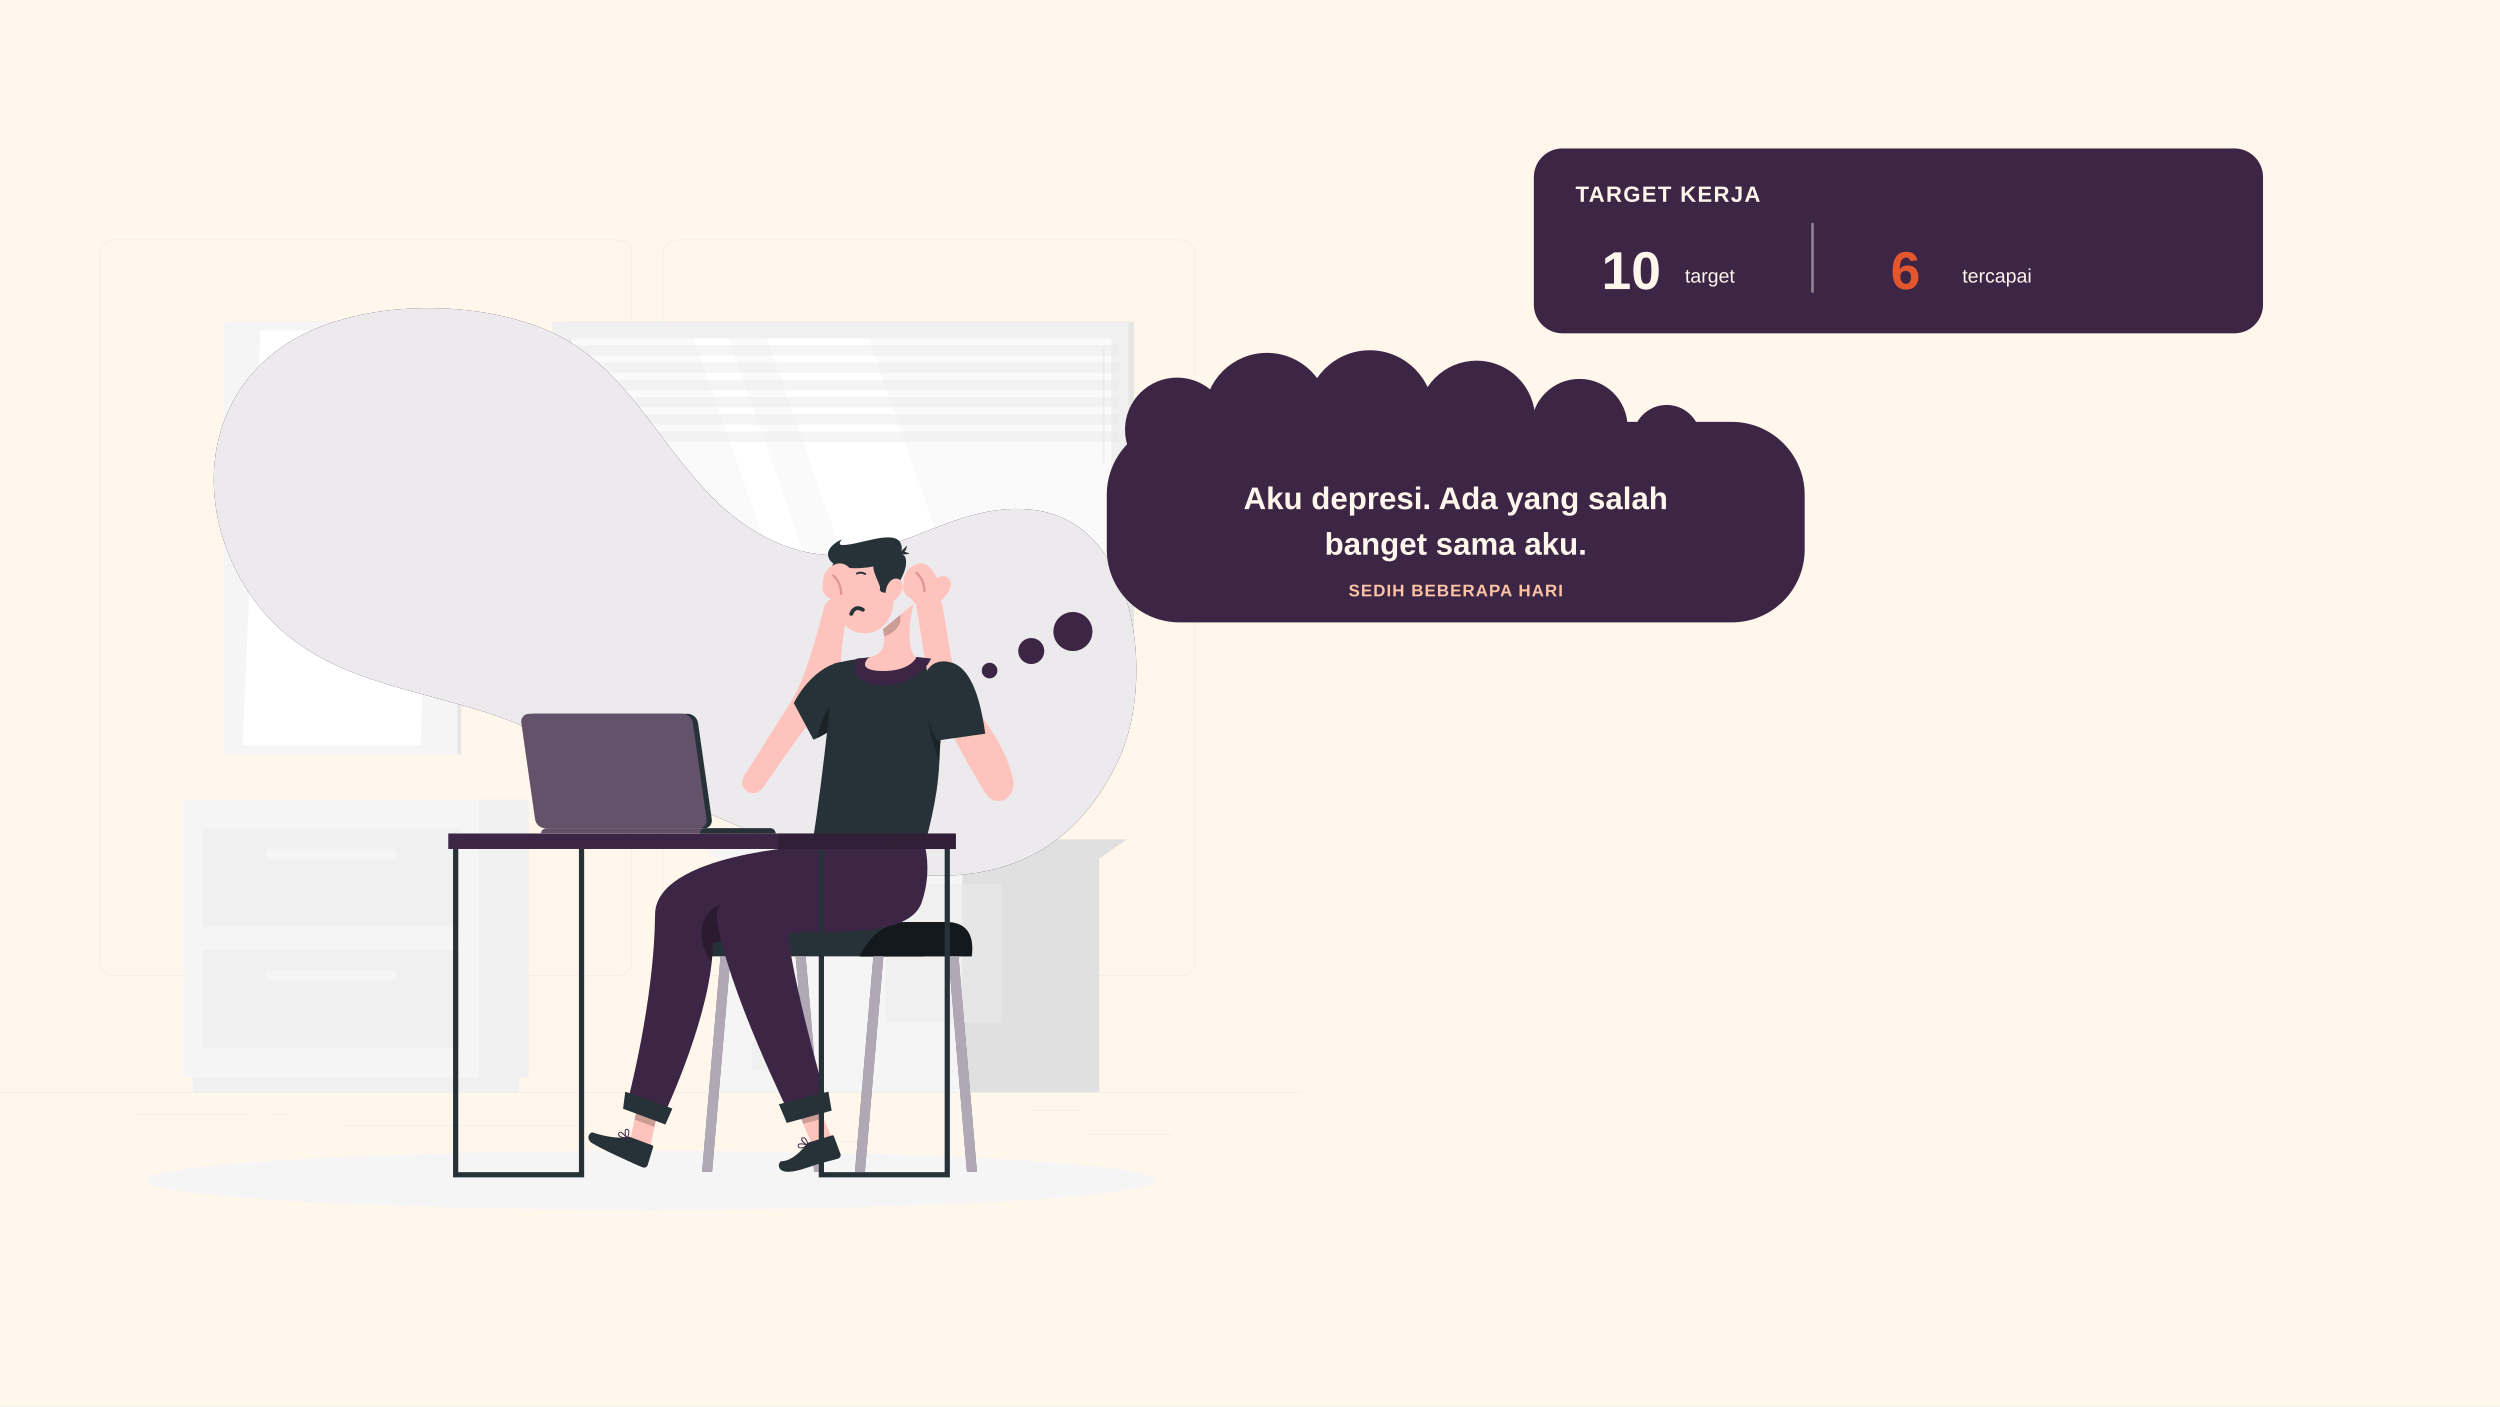
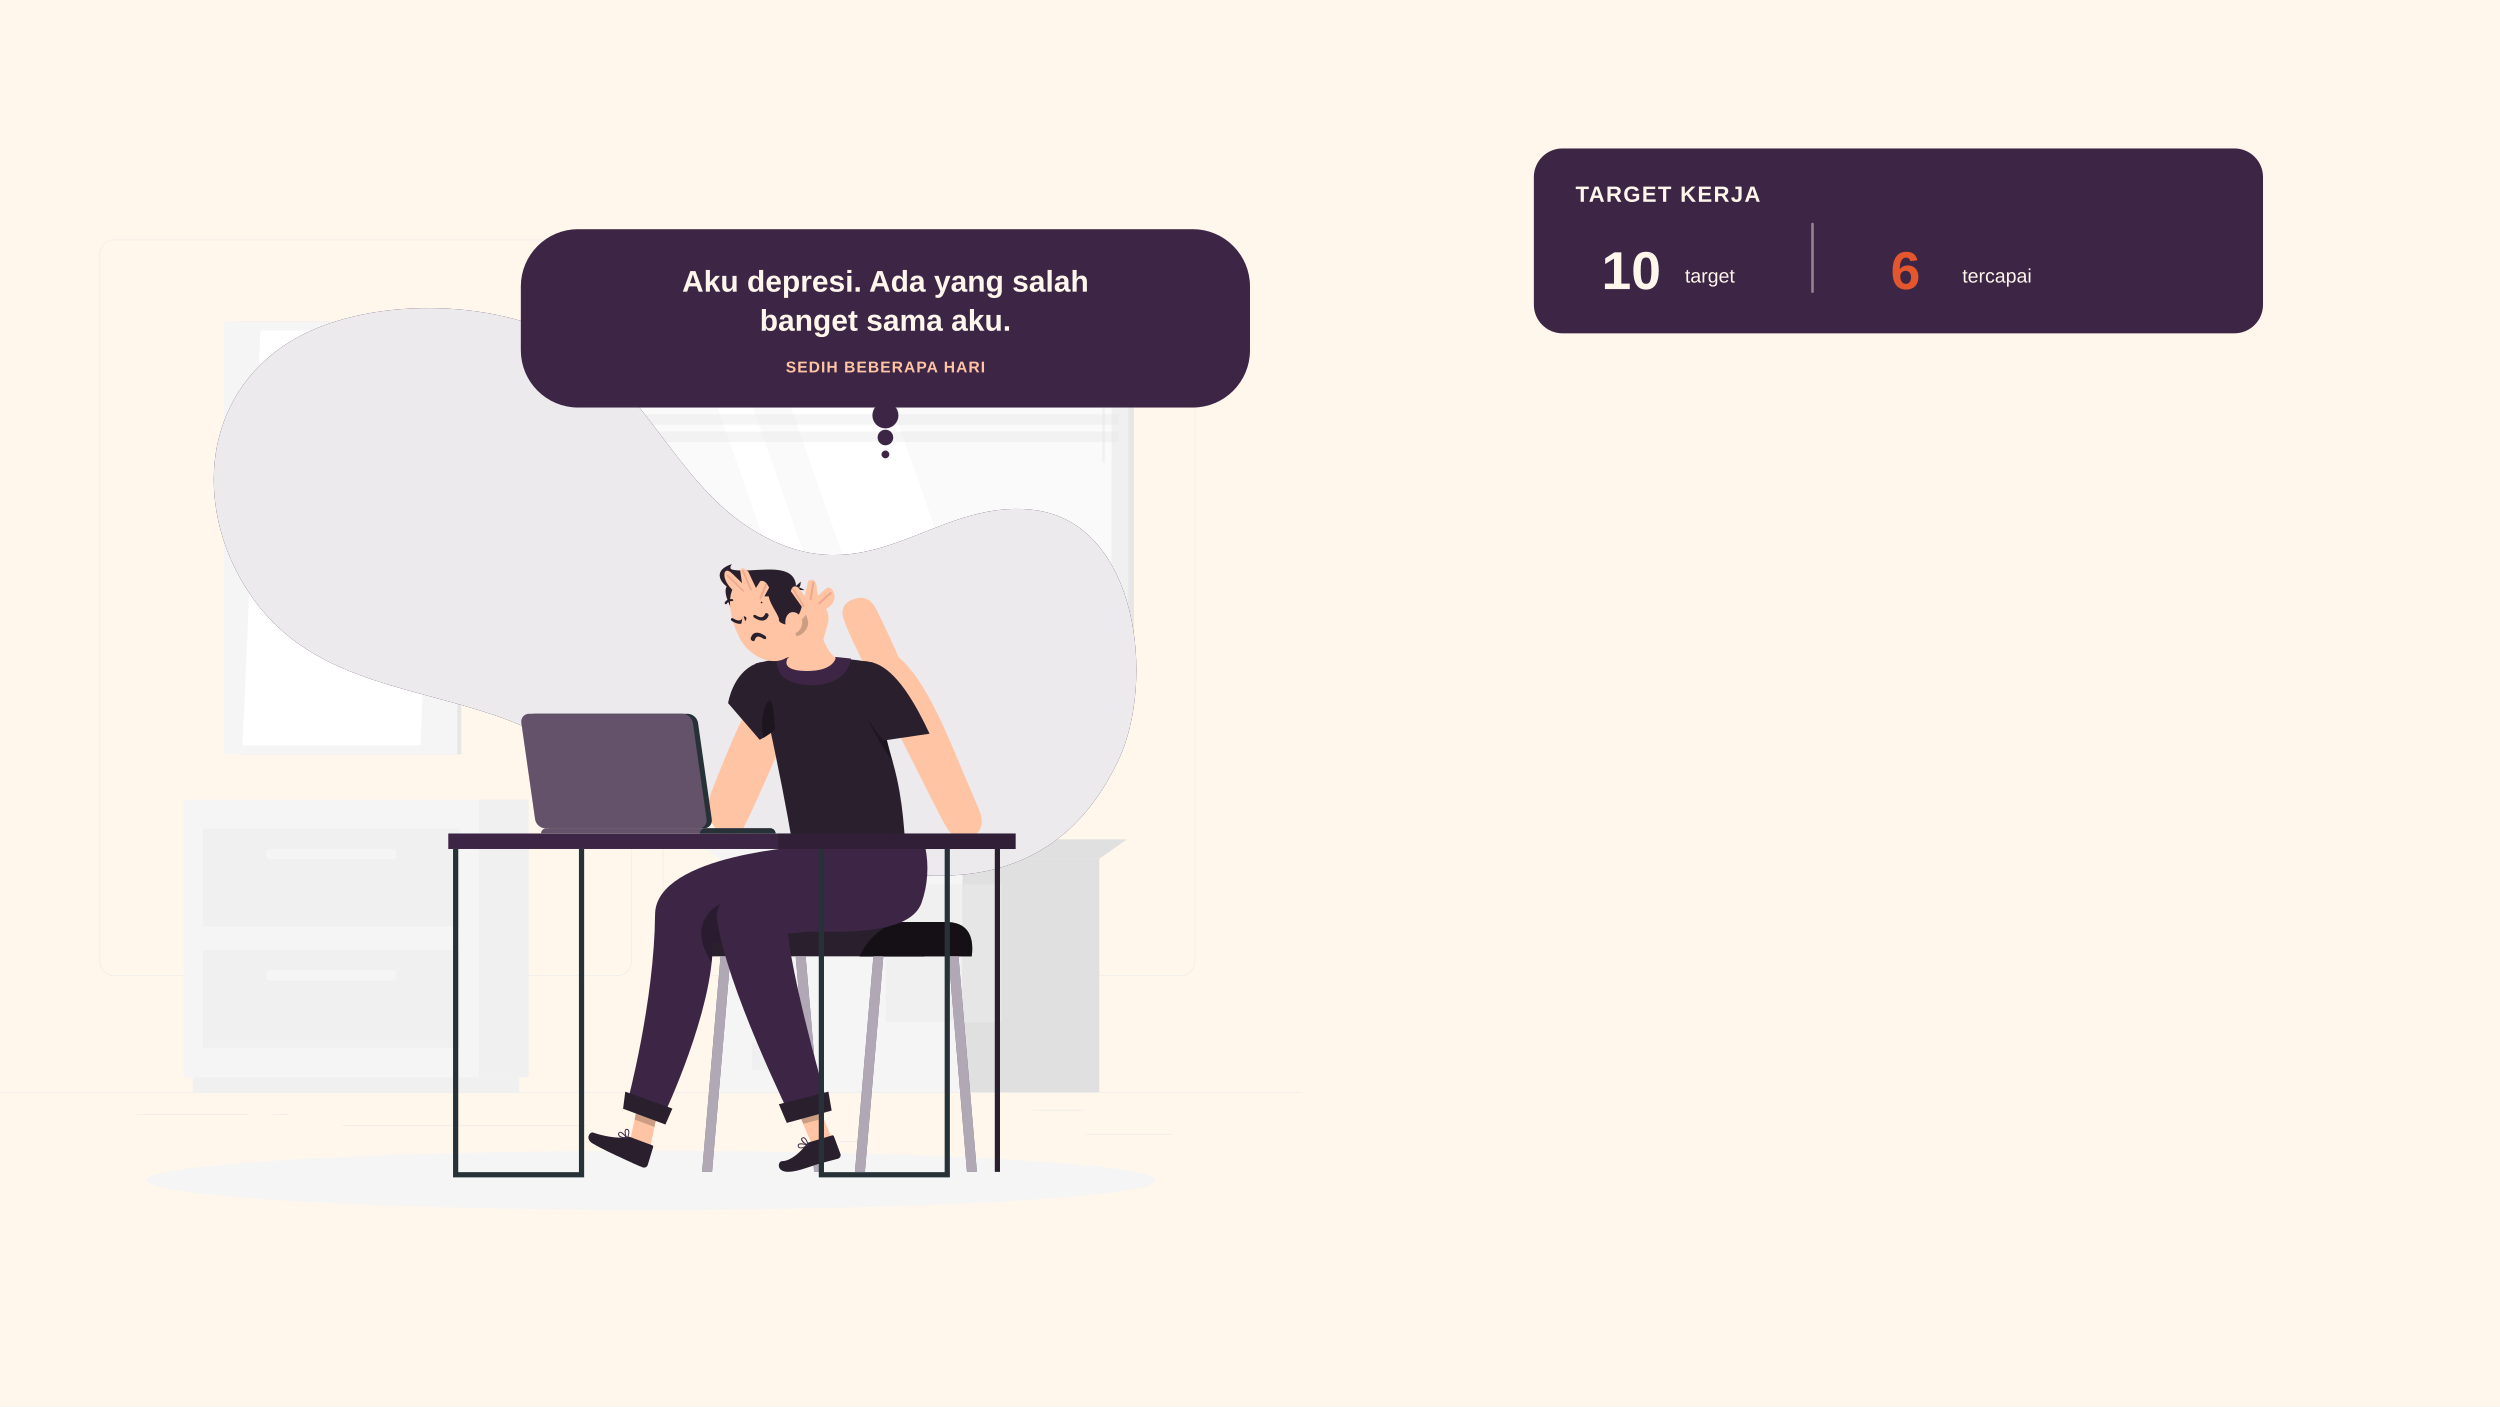
<svg xmlns="http://www.w3.org/2000/svg" width="1920" height="1080" viewBox="0 0 1920 1080" role="img" aria-labelledby="frame-title frame-desc" data-frame="4A">
  <rect x="0" y="0" width="1920" height="1080" fill="#FFF6EC" rx="0" id="scene-background" />
  <svg x="0" y="74" width="1000" height="1000" viewBox="0 0 500 500" preserveAspectRatio="xMidYMid meet" overflow="hidden" aria-label="Co-workers · Rafiki illustration, Storyset Rafiki">
    <g id="scoworkers-background-complete">
      <rect y="382.4" width="500" height="0.25" style="fill:#ebebeb" />
      <rect x="416.78" y="398.49" width="33.12" height="0.25" style="fill:#ebebeb" />
      <rect x="322.53" y="401.21" width="8.69" height="0.25" style="fill:#ebebeb" />
      <rect x="396.59" y="389.21" width="19.19" height="0.25" style="fill:#ebebeb" />
      <rect x="52.46" y="390.89" width="43.19" height="0.25" style="fill:#ebebeb" />
      <rect x="104.56" y="390.89" width="6.33" height="0.25" style="fill:#ebebeb" />
      <rect x="131.47" y="395.11" width="93.68" height="0.25" style="fill:#ebebeb" />
      <path d="M237,337.8H43.91a5.71,5.71,0,0,1-5.7-5.71V60.66A5.71,5.71,0,0,1,43.91,55H237a5.71,5.71,0,0,1,5.71,5.71V332.09A5.71,5.71,0,0,1,237,337.8ZM43.91,55.2a5.46,5.46,0,0,0-5.45,5.46V332.09a5.46,5.46,0,0,0,5.45,5.46H237a5.47,5.47,0,0,0,5.46-5.46V60.66A5.47,5.47,0,0,0,237,55.2Z" style="fill:#ebebeb" />
      <path d="M453.31,337.8H260.21a5.72,5.72,0,0,1-5.71-5.71V60.66A5.72,5.72,0,0,1,260.21,55h193.1A5.71,5.71,0,0,1,459,60.66V332.09A5.71,5.71,0,0,1,453.31,337.8ZM260.21,55.2a5.47,5.47,0,0,0-5.46,5.46V332.09a5.47,5.47,0,0,0,5.46,5.46h193.1a5.47,5.47,0,0,0,5.46-5.46V60.66a5.47,5.47,0,0,0-5.46-5.46Z" style="fill:#ebebeb" />
      <rect x="216.67" y="86.47" width="218.79" height="122.22" transform="translate(652.13 295.16) rotate(180)" style="fill:#e6e6e6" />
      <rect x="212.03" y="86.47" width="221.26" height="122.22" transform="translate(645.32 295.16) rotate(180)" style="fill:#f0f0f0" />
      <rect x="216.67" y="208.69" width="218.79" height="8.62" transform="translate(652.13 426) rotate(180)" style="fill:#e6e6e6" />
      <rect x="204.3" y="208.69" width="221.26" height="8.62" transform="translate(629.86 426) rotate(180)" style="fill:#f0f0f0" />
      <rect x="268.04" y="43.45" width="109.23" height="208.27" transform="translate(470.24 -175.08) rotate(90)" style="fill:#fafafa" />
      <polygon points="371.68 202.19 333.55 92.96 294.52 92.96 332.65 202.19 371.68 202.19" style="fill:#fff" />
      <path d="M423.78,140.77a.47.47,0,0,0,.47-.47V97.19a.47.47,0,0,0-.93,0V140.3A.47.47,0,0,0,423.78,140.77Z" style="fill:#f0f0f0" />
      <polygon points="317.99 202.19 279.85 92.96 266.35 92.96 304.49 202.19 317.99 202.19" style="fill:#fff" />
      <rect x="164.32" y="147.17" width="109.23" height="0.82" transform="translate(366.52 -71.36) rotate(90)" style="fill:#e6e6e6" />
      <polygon points="210.49 99.51 429.28 99.51 429.88 95.49 211.09 95.49 210.49 99.51" style="fill:#e6e6e6;opacity:0.4" />
      <polygon points="210.49 106.16 429.28 106.16 429.88 102.13 211.09 102.13 210.49 106.16" style="fill:#e6e6e6;opacity:0.4" />
      <polygon points="210.49 112.8 429.28 112.8 429.88 108.78 211.09 108.78 210.49 112.8" style="fill:#e6e6e6;opacity:0.4" />
      <polygon points="210.49 119.44 429.28 119.44 429.88 115.42 211.09 115.42 210.49 119.44" style="fill:#e6e6e6;opacity:0.4" />
      <polygon points="210.49 126.09 429.28 126.09 429.88 122.06 211.09 122.06 210.49 126.09" style="fill:#e6e6e6;opacity:0.4" />
      <polygon points="210.49 132.73 429.28 132.73 429.88 128.71 211.09 128.71 210.49 132.73" style="fill:#e6e6e6;opacity:0.4" />
      <rect x="369.52" y="292.8" width="52.6" height="89.59" style="fill:#e0e0e0" />
      <polygon points="422.12 292.8 369.52 292.8 380.08 285.33 432.68 285.33 422.12 292.8" style="fill:#e0e0e0" />
      <polygon points="318.25 285.33 265.65 285.33 276.21 292.8 328.81 292.8 318.25 285.33" style="fill:#f5f5f5" />
      <rect x="276.21" y="292.8" width="93.32" height="89.59" transform="translate(645.73 675.2) rotate(180)" style="fill:#f5f5f5" />
      <rect x="340.16" y="302.54" width="29.36" height="53.13" transform="translate(709.69 658.2) rotate(180)" style="fill:#f0f0f0" />
      <rect x="288.78" y="350.03" width="10.72" height="10.72" transform="translate(588.28 710.77) rotate(180)" style="fill:#f0f0f0" />
      <rect x="288.78" y="363.3" width="10.72" height="10.72" transform="translate(588.28 737.31) rotate(180)" style="fill:#f0f0f0" />
      <rect x="300.95" y="350.03" width="10.72" height="10.72" transform="translate(612.62 710.77) rotate(180)" style="fill:#f0f0f0" />
      <rect x="300.95" y="363.3" width="10.72" height="10.72" transform="translate(612.62 737.31) rotate(180)" style="fill:#f0f0f0" />
      <rect x="369.52" y="302.54" width="15.15" height="53.13" style="fill:#e6e6e6" />
      <rect x="183.92" y="270.03" width="19.09" height="106.58" transform="translate(386.92 646.64) rotate(180)" style="fill:#f0f0f0" />
      <rect x="74.06" y="376.61" width="125.28" height="5.79" transform="translate(273.39 759.01) rotate(180)" style="fill:#f0f0f0" />
      <rect x="70.39" y="270.03" width="113.53" height="106.58" style="fill:#f5f5f5" />
      <rect x="77.89" y="281.28" width="98.52" height="37.57" style="fill:#f0f0f0" />
      <rect x="77.89" y="327.79" width="98.52" height="37.57" style="fill:#f0f0f0" />
      <rect x="102.15" y="288.93" width="50" height="4.11" rx="1.69" transform="translate(254.31 581.97) rotate(180)" style="fill:#f5f5f5" />
      <rect x="102.15" y="335.44" width="50" height="4.11" rx="1.69" transform="translate(254.31 675) rotate(180)" style="fill:#f5f5f5" />
      <rect x="91.43" y="86.47" width="85.69" height="166.2" transform="translate(268.55 339.13) rotate(180)" style="fill:#e6e6e6" />
      <rect x="85.82" y="86.47" width="89.79" height="166.2" transform="translate(261.43 339.13) rotate(180)" style="fill:#f5f5f5" />
      <polygon points="161.41 249.23 168.29 89.91 100.02 89.91 93.15 249.23 161.41 249.23" style="fill:#fff" />
    </g>
    <g id="scoworkers-background-simple">
      <path d="M289.46,166.76c-31.4-19-43.22-60-77-75.85-29.7-14-80.39-13.67-107.18,7.51-29.87,23.63-29.22,65.48-7.59,95.14,23.8,32.64,64.46,33.05,98.71,46.47,60,23.51,187.36,111.68,233.12,14.79,14.2-30.07,7.73-91.08-32.58-96C358.18,154.06,333.66,193.5,289.46,166.76Z" style="fill:#3D2645" />
      <path d="M289.46,166.76c-31.4-19-43.22-60-77-75.85-29.7-14-80.39-13.67-107.18,7.51-29.87,23.63-29.22,65.48-7.59,95.14,23.8,32.64,64.46,33.05,98.71,46.47,60,23.51,187.36,111.68,233.12,14.79,14.2-30.07,7.73-91.08-32.58-96C358.18,154.06,333.66,193.5,289.46,166.76Z" style="fill:#fff;opacity:0.9" />
    </g>
    <g id="scoworkers-Shadow">
      <ellipse id="scoworkers-path" cx="250" cy="416.24" rx="193.89" ry="11.32" style="fill:#f5f5f5" />
    </g>
    <g id="scoworkers-character-2">
-       <path d="M355,330.22H265.85c3.75-8.16,10.57-13.16,17.94-13.16H349Z" style="fill:#263238" />
+       <path d="M355,330.22H265.85c3.75-8.16,10.57-13.16,17.94-13.16H349Z" style="fill:#2A1F2D" />
      <polygon points="312.62 412.97 316.45 412.97 309.37 330.21 305.54 330.21 312.62 412.97" style="fill:#3D2645" />
      <polygon points="312.62 412.97 316.45 412.97 309.37 330.21 305.54 330.21 312.62 412.97" style="fill:#fff;opacity:0.6" />
      <polygon points="273.44 412.97 269.61 412.97 276.69 330.21 280.52 330.21 273.44 412.97" style="fill:#3D2645" />
      <polygon points="273.44 412.97 269.61 412.97 276.69 330.21 280.52 330.21 273.44 412.97" style="fill:#fff;opacity:0.6" />
-       <path d="M373.15,330.22H330.09c3.75-8.16,10.56-13.16,17.93-13.16h15.24c7.37,0,11,4.25,9.89,13.16Z" style="fill:#263238" />
+       <path d="M373.15,330.22H330.09c3.75-8.16,10.56-13.16,17.93-13.16h15.24c7.37,0,11,4.25,9.89,13.16Z" style="fill:#2A1F2D" />
      <path d="M373.15,330.22H330.09c3.75-8.16,10.56-13.16,17.93-13.16h15.24c7.37,0,11,4.25,9.89,13.16Z" style="opacity:0.5" />
      <polygon points="371.31 412.97 375.14 412.97 368.06 330.21 364.23 330.21 371.31 412.97" style="fill:#3D2645" />
      <polygon points="371.31 412.97 375.14 412.97 368.06 330.21 364.23 330.21 371.31 412.97" style="fill:#fff;opacity:0.6" />
      <polygon points="332.13 412.97 328.3 412.97 335.38 330.21 339.21 330.21 332.13 412.97" style="fill:#3D2645" />
      <polygon points="332.13 412.97 328.3 412.97 335.38 330.21 339.21 330.21 332.13 412.97" style="fill:#fff;opacity:0.6" />
-       <polygon points="249.41 404.77 241.78 401.92 245.71 383.31 253.33 386.16 249.41 404.77" style="fill:#ffc3bd" />
-       <path d="M241.88,399.59l8.55,3.19a.58.58,0,0,1,.38.73l-2.11,6.92a1.44,1.44,0,0,1-1.84.86c-3-1.16-4.15-1.79-7.8-3.46-2.25-1-8.68-4-11.58-5.79s-1-4.62.35-4.11c3.29,1.19,9.78,2.52,12.56,1.64A2.3,2.3,0,0,1,241.88,399.59Z" style="fill:#263238" />
+       <polygon points="249.41 404.77 241.78 401.92 245.71 383.31 253.33 386.16 249.41 404.77" style="fill:#FFC4A3" />
+       <path d="M241.88,399.59l8.55,3.19a.58.58,0,0,1,.38.73l-2.11,6.92a1.44,1.44,0,0,1-1.84.86c-3-1.16-4.15-1.79-7.8-3.46-2.25-1-8.68-4-11.58-5.79s-1-4.62.35-4.11c3.29,1.19,9.78,2.52,12.56,1.64A2.3,2.3,0,0,1,241.88,399.59Z" style="fill:#2A1F2D" />
      <polygon points="253.33 386.16 245.7 383.32 243.69 392.91 251.31 395.76 253.33 386.16" style="opacity:0.2" />
      <path d="M311.69,287.77s-59.95,3.05-60.14,26.36c-.28,33.51-10.61,72.05-10.61,72.05l14.15,4.64s18.78-39.63,18.6-65.79c16.44-4.64,59.14-1.62,64.17-15.24a44.79,44.79,0,0,0,1.89-22Z" style="fill:#3D2645" />
      <path d="M280.86,309.17s1.5,6.73,2.55,14.11a66.18,66.18,0,0,0-9.73,1.75,67.06,67.06,0,0,1-.41,7.61C263.49,318.06,274,309.17,280.86,309.17Z" style="opacity:0.3" />
-       <polygon points="255.52 394.82 239.26 388.76 240.1 382.2 258.19 388.69 255.52 394.82" style="fill:#263238" />
+       <polygon points="255.52 394.82 239.26 388.76 240.1 382.2 258.19 388.69 255.52 394.82" style="fill:#2A1F2D" />
      <path d="M238.68,399.91a10.65,10.65,0,0,0,2.13.48.18.18,0,0,0,.19-.09.17.17,0,0,0,0-.2c-.18-.26-1.78-2.54-2.85-2.52a.68.68,0,0,0-.6.35,1,1,0,0,0-.14,1A2.21,2.21,0,0,0,238.68,399.91Zm1.74,0c-1.46-.23-2.45-.65-2.67-1.14a.66.66,0,0,1,.11-.68.3.3,0,0,1,.28-.17C238.72,398,239.75,399.06,240.42,400Z" style="fill:#3D2645" />
      <path d="M240.77,400.38a.14.14,0,0,0,.09,0,.21.21,0,0,0,.15-.11c0-.09,1-2.21.54-3.24a1,1,0,0,0-.66-.53.73.73,0,0,0-.85.3c-.48.76.06,2.78.65,3.51A.16.16,0,0,0,240.77,400.38Zm.11-3.47a.51.51,0,0,1,.32.29c.3.62-.11,1.89-.4,2.61-.45-.81-.76-2.3-.44-2.8a.35.35,0,0,1,.44-.13Z" style="fill:#3D2645" />
-       <path d="M324 225 C314 235 303 251 294 264 Q291 269 287 267 Q283 264 287 259 L304 232 C309 224 313 209 316 198 Q317 192 322 193 Q326 194 325 199 C323 213 322 220 324 225 Z" fill="#ffc3bd" />
-       <path d="M320.32,217.87C310.19,221.61,304.81,233,304.81,233l7.56,14.07c7.25-3.05,16.8-10.43,19.56-15.11C336.17,224.8,328.23,215,320.32,217.87Z" style="fill:#263238" />
-       <path d="M321.09,231.91c1.3-.69-.16,6-1.48,11.26a52.36,52.36,0,0,1-5.61,3.2C314.47,241.34,317.79,233.66,321.09,231.91Z" style="opacity:0.3" />
-       <polygon points="319.83 401.05 311.86 402.69 304.43 385 312.39 383.36 319.83 401.05" style="fill:#ffc3bd" />
-       <path d="M310.76,401.62,319.5,399a.57.57,0,0,1,.73.35l2.52,6.79a1.44,1.44,0,0,1-.94,1.8c-3.06.87-4.57,1.13-8.41,2.29-2.37.72-8.66,3.34-12,2.64s-2.55-4-1.07-4c3.5,0,7.56-4,9.23-6.36A2.34,2.34,0,0,1,310.76,401.62Z" style="fill:#263238" />
+       <polygon points="319.83 401.05 311.86 402.69 304.43 385 312.39 383.36 319.83 401.05" style="fill:#FFC4A3" />
+       <path d="M310.76,401.62,319.5,399a.57.57,0,0,1,.73.35l2.52,6.79a1.44,1.44,0,0,1-.94,1.8c-3.06.87-4.57,1.13-8.41,2.29-2.37.72-8.66,3.34-12,2.64s-2.55-4-1.07-4c3.5,0,7.56-4,9.23-6.36A2.34,2.34,0,0,1,310.76,401.62Z" style="fill:#2A1F2D" />
      <path d="M308.41,403.82a10.24,10.24,0,0,0,2-.91.19.19,0,0,0,.09-.18.18.18,0,0,0-.13-.16c-.3-.1-3-.94-3.8-.28a.71.71,0,0,0-.26.64,1.05,1.05,0,0,0,.52.92A2.24,2.24,0,0,0,308.41,403.82Zm1.41-1c-1.31.7-2.35,1-2.82.71a.66.66,0,0,1-.32-.61.29.29,0,0,1,.12-.31C307.25,402.23,308.74,402.5,309.82,402.8Z" style="fill:#3D2645" />
      <path d="M310.36,402.93a.18.18,0,0,0,.07-.05.18.18,0,0,0,.06-.17c0-.1-.53-2.39-1.54-2.91a.94.94,0,0,0-.85,0,.73.73,0,0,0-.49.75c.08.9,1.73,2.17,2.65,2.4Zm-2-2.84a.57.57,0,0,1,.44.05c.6.3,1.05,1.57,1.26,2.31-.85-.36-2-1.36-2.05-2,0-.11,0-.25.27-.36Z" style="fill:#3D2645" />
      <polygon points="312.39 383.36 304.43 385 308.44 394.53 316.23 392.48 312.39 383.36" style="opacity:0.2" />
      <path d="M332,287.83S273.2,298,275.33,315.57C278.4,340.92,304,392.72,304,392.72l14.53-3.3s-12.91-42.9-16.18-68.85c15.11,0,46.46,2.84,51.49-10.78a40.09,40.09,0,0,0,1.43-21.61Z" style="fill:#3D2645" />
-       <polygon points="319.36 389.46 302.12 394.2 299.08 387.02 318.1 382.19 319.36 389.46" style="fill:#263238" />
-       <path d="M311.74,288.18h43.48c.31-3.88,4.81-16.51,5.48-32.6A206.39,206.39,0,0,1,365,220.12l.6-2.62s-2.2-.45-5.36-.92c-2.62-.38-5.91-.77-9.13-.93a162.64,162.64,0,0,0-18.48,0c-2.84.27-5.62.74-7.83,1.17-2.83.57-4.5,1.05-4.5,1.05S316.45,259.67,311.74,288.18Z" style="fill:#263238" />
-       <path d="M360.7,255.59A206.38,206.38,0,0,1,365,220.12c-2.9-.25-7.87,0-8.7,4.73C355.44,229.89,355.37,241.67,360.7,255.59Z" style="opacity:0.3" />
-       <path d="M364 224 C376 235 386 249 389 262 Q390 267 386 270 Q381 272 378 267 C372 257 365 245 358 229 C355 219 354 207 352 197 Q351 192 356 191 Q361 191 362 196 C364 207 365 217 367 222 Z" fill="#ffc3bd" />
-       <path d="M365.62,217.5c-7.91-2.5-13,3.82-10.79,14.8s5,15.06,5,15.06l18.52-2.62C376.84,234,373.73,220.06,365.62,217.5Z" style="fill:#263238" />
-       <path d="M351.44,215.58l.4-.31,5.72.61s-2.33,6.08-10.62,9-18.34.51-18.58-4,.72-5,.72-5l4.73-.44.3.51Z" style="fill:#3D2645" />
-       <path d="M350.73,194.93l-4.94,4.1-6.74,5.59a21.92,21.92,0,0,1,.43,2.72c.36,3.65-.58,7-6,8.25,0,0-5.29,4.94,5.28,5.08s13-5,13-5C347.81,211.73,349.36,200.88,350.73,194.93Z" style="fill:#ffc3bd" />
-       <path d="M339.05,204.62a21.92,21.92,0,0,1,.43,2.72c2.51-.5,5.87-3.18,6.22-5.75a12.11,12.11,0,0,0,.09-2.56Z" style="opacity:0.2" />
-       <path d="M334.2,188.06c-.82.55-2.75-1.72-3.35-3.39-.14-2-.89-10.14,4.33-10.38,4.19-.19,8.68,1.7,8.53,3.68C343.51,180.37,340.9,183.63,334.2,188.06Z" style="fill:#263238" transform="rotate(-18 340 218)" />
-       <path d="M352.77,186.36c-1.72,7.91-2.32,12.61-7,16.22a10.53,10.53,0,0,1-17-7.58c-.61-7.36,2.3-19.05,10.62-21.29A10.64,10.64,0,0,1,352.77,186.36Z" style="fill:#ffc3bd" transform="rotate(-18 340 218)" />
-       <path d="M351.2,192.33c-.83.53-5.08-.72-4.33-2.33,1.33-1.53-2.31-10.2,2.78-11.39,4.08-1,10.13.62,10.28,2.6C360.15,184.22,357.09,188.56,351.2,192.33Z" style="fill:#263238" transform="rotate(-18 340 218)" />
-       <path d="M349.7,181.13c-4.57,0-16.67-2.64-17.73-8-1-5.2,6.93-5.87,6.93-5.87s-2.39,1.44-.66,2.09c6,2.25,21.68.14,21.69,6.78C359.93,179.77,357.23,181.13,349.7,181.13Z" style="fill:#263238" transform="rotate(-18 340 218)" />
-       <path d="M357.21,179.93c.12-.29,2.13-2.21,4.7.65A27.53,27.53,0,0,0,357.21,179.93Z" style="fill:#263238" transform="rotate(-18 340 218)" />
-       <path d="M357.65,179.26c.19.24,2.68,1.49,4.3-2A28,28,0,0,1,357.65,179.26Z" style="fill:#263238" transform="rotate(-18 340 218)" />
-       <path d="M355.2,192.34a7.22,7.22,0,0,1-3.94,3.26c-2.16.7-3.33-1.67-2.63-3.79.64-1.9,2.75-4.13,4.87-3.9S356.27,190.44,355.2,192.34Z" style="fill:#ffc3bd" transform="rotate(-18 340 218)" />
-       <path d="M339.2,185.92c-.1.65-.52,1.13-.95,1.08s-.69-.62-.59-1.26.53-1.14.95-1.09S339.3,185.27,339.2,185.92Z" style="fill:#263238" transform="rotate(-18 340 218)" />
-       <path d="M331.84,185c-.1.65-.52,1.14-.95,1.09s-.69-.62-.59-1.27.53-1.13.95-1.08S331.94,184.4,331.84,185Z" style="fill:#263238" transform="rotate(-18 340 218)" />
-       <path d="M334.11,185.83a20.85,20.85,0,0,1-3.07,4.62,3.18,3.18,0,0,0,2.62.64Z" style="fill:#ed847e" transform="rotate(-18 340 218)" />
-       <path d="M333.5,195.6 Q335.8,192.8 338.2,195.5" style="fill:none;stroke:#263238;stroke-width:1.5;stroke-linecap:round" transform="rotate(-18 340 218)" />
-       <path d="M343.41,183.07a.56.56,0,0,0,.17-.09.38.38,0,0,0,0-.54,3.69,3.69,0,0,0-3.23-1.28.39.39,0,1,0,.13.76,2.93,2.93,0,0,1,2.53,1A.37.37,0,0,0,343.41,183.07Z" style="fill:#263238" transform="rotate(-18 340 218)" />
-       <path d="M329.45,181.49a.38.38,0,0,0,.35-.07,3.24,3.24,0,0,1,2.74-.75.38.38,0,1,0,.21-.74h0a4,4,0,0,0-3.44.9.37.37,0,0,0-.05.54A.39.39,0,0,0,329.45,181.49Z" style="fill:#263238" transform="rotate(-18 340 218)" />
-       <path d="M319 193 Q315 191 316 187 Q316 182 320 180 Q324 178 327 182 L329 185 Q332 183 334 186 Q335 189 331 193 Q327 198 323 198 Z" fill="#ffc3bd" />
-       <path d="M320 184 Q323 187 323 191" fill="none" stroke="#d4827d" stroke-width="0.9" stroke-linecap="round" stroke-linejoin="round" opacity="0.7" />
-       <path d="M354 194 Q350 192 351 188 Q351 183 355 181 Q359 179 362 183 L364 186 Q367 184 369 187 Q370 190 366 194 Q362 199 358 199 Z" fill="#ffc3bd" transform="translate(-4 -1)" />
-       <path d="M356 184 Q359 187 359 191" fill="none" stroke="#d4827d" stroke-width="0.9" stroke-linecap="round" stroke-linejoin="round" opacity="0.7" transform="translate(-4 -1)" />
+       <polygon points="319.36 389.46 302.12 394.2 299.08 387.02 318.1 382.19 319.36 389.46" style="fill:#2A1F2D" />
+       <path id="raka-arm-left" d="M298 223 C288 229 282 245 274 265 Q270 274 274 280 Q278 286 285 282 C293 266 300 248 307 233 C312 221 316 210 318 202 Q319 196 313 194 Q307 192 304 199 C297 216 291 234 284 252 Q280 266 272 276 C282 269 291 252 299 238 Q303 230 307 225 Z" fill="#FFC4A3" />
+       <path id="raka-arm-right" d="M342 213 C353 220 361 238 370 260 L376 274 Q379 281 373 285 Q367 287 363 280 C354 263 345 244 337 229 C331 216 327 209 324 201 Q322 195 328 193 Q334 191 337 198 C345 214 352 232 360 249 L371 273 C361 264 352 247 344 233 Q339 224 333 220 Z" fill="#FFC4A3" />
+       <g id="raka-upper-body" transform="translate(-8 0) translate(0 286) skewX(18) translate(0 -286)">
+         <path d="M311.74,288.18h43.48c.31-3.88,4.81-16.51,5.48-32.6A206.39,206.39,0,0,1,365,220.12l.6-2.62s-2.2-.45-5.36-.92c-2.62-.38-5.91-.77-9.13-.93a162.64,162.64,0,0,0-18.48,0c-2.84.27-5.62.74-7.83,1.17-2.83.57-4.5,1.05-4.5,1.05S316.45,259.67,311.74,288.18Z" style="fill:#2A1F2D" />
+         <path d="M360.7,255.59A206.38,206.38,0,0,1,365,220.12c-2.9-.25-7.87,0-8.7,4.73C355.44,229.89,355.37,241.67,360.7,255.59Z" style="opacity:0.3" />
+         <path d="M320.32,217.87C310.19,221.61,304.81,233,304.81,233l7.56,14.07c7.25-3.05,16.8-10.43,19.56-15.11C336.17,224.8,328.23,215,320.32,217.87Z" style="fill:#2A1F2D" />
+         <path d="M321.09,231.91c1.3-.69-.16,6-1.48,11.26a52.36,52.36,0,0,1-5.61,3.2C314.47,241.34,317.79,233.66,321.09,231.91Z" style="opacity:0.3" />
+         <path d="M365.62,217.5c-7.91-2.5-13,3.82-10.79,14.8s5,15.06,5,15.06l18.52-2.62C376.84,234,373.73,220.06,365.62,217.5Z" style="fill:#2A1F2D" />
+         <path d="M351.44,215.58l.4-.31,5.72.61s-2.33,6.08-10.62,9-18.34.51-18.58-4,.72-5,.72-5l4.73-.44.3.51Z" style="fill:#3D2645" />
+         <path d="M350.73,194.93l-4.94,4.1-6.74,5.59a21.92,21.92,0,0,1,.43,2.72c.36,3.65-.58,7-6,8.25,0,0-5.29,4.94,5.28,5.08s13-5,13-5C347.81,211.73,349.36,200.88,350.73,194.93Z" style="fill:#FFC4A3" />
+         <path d="M339.05,204.62a21.92,21.92,0,0,1,.43,2.72c2.51-.5,5.87-3.18,6.22-5.75a12.11,12.11,0,0,0,.09-2.56Z" style="opacity:0.2" />
+         <g id="raka-bowed-head" transform="translate(-7 12) rotate(10 341 211)">
+           <path d="M334.2,188.06c-.82.55-2.75-1.72-3.35-3.39-.14-2-.89-10.14,4.33-10.38,4.19-.19,8.68,1.7,8.53,3.68C343.51,180.37,340.9,183.63,334.2,188.06Z" style="fill:#2A1F2D" transform="rotate(-18 340 218)" />
+           <path d="M352.77,186.36c-1.72,7.91-2.32,12.61-7,16.22a10.53,10.53,0,0,1-17-7.58c-.61-7.36,2.3-19.05,10.62-21.29A10.64,10.64,0,0,1,352.77,186.36Z" style="fill:#FFC4A3" transform="rotate(-18 340 218)" />
+           <path d="M351.2,192.33c-.83.53-5.08-.72-4.33-2.33,1.33-1.53-2.31-10.2,2.78-11.39,4.08-1,10.13.62,10.28,2.6C360.15,184.22,357.09,188.56,351.2,192.33Z" style="fill:#2A1F2D" transform="rotate(-18 340 218)" />
+           <path d="M349.7,181.13c-4.57,0-16.67-2.64-17.73-8-1-5.2,6.93-5.87,6.93-5.87s-2.39,1.44-.66,2.09c6,2.25,21.68.14,21.69,6.78C359.93,179.77,357.23,181.13,349.7,181.13Z" style="fill:#2A1F2D" transform="rotate(-18 340 218)" />
+           <path d="M357.21,179.93c.12-.29,2.13-2.21,4.7.65A27.53,27.53,0,0,0,357.21,179.93Z" style="fill:#2A1F2D" transform="rotate(-18 340 218)" />
+           <path d="M357.65,179.26c.19.24,2.68,1.49,4.3-2A28,28,0,0,1,357.65,179.26Z" style="fill:#2A1F2D" transform="rotate(-18 340 218)" />
+           <path d="M355.2,192.34a7.22,7.22,0,0,1-3.94,3.26c-2.16.7-3.33-1.67-2.63-3.79.64-1.9,2.75-4.13,4.87-3.9S356.27,190.44,355.2,192.34Z" style="fill:#FFC4A3" transform="rotate(-18 340 218)" />
+           <path d="M329.3 187.5 Q331.8 190 334.2 187.5" style="fill:none;stroke:#2A1F2D;stroke-width:1.3;stroke-linecap:round" transform="rotate(-18 340 218)" />
+           <path d="M338.4 187.5 Q340.8 190 343.2 187.5" style="fill:none;stroke:#2A1F2D;stroke-width:1.3;stroke-linecap:round" transform="rotate(-18 340 218)" />
+           <path d="M334.11,185.83a20.85,20.85,0,0,1-3.07,4.62,3.18,3.18,0,0,0,2.62.64Z" style="fill:#FFC4A3" transform="rotate(-18 340 218)" />
+           <path d="M333.5,195.6 Q335.8,192.8 338.2,195.5" style="fill:none;stroke:#2A1F2D;stroke-width:1.5;stroke-linecap:round" transform="rotate(-18 340 218)" />
+           <path d="M343.41,183.07a.56.56,0,0,0,.17-.09.38.38,0,0,0,0-.54,3.69,3.69,0,0,0-3.23-1.28.39.39,0,1,0,.13.76,2.93,2.93,0,0,1,2.53,1A.37.37,0,0,0,343.41,183.07Z" style="fill:#2A1F2D" transform="rotate(-18 340 218)" />
+           <path d="M329.45,181.49a.38.38,0,0,0,.35-.07,3.24,3.24,0,0,1,2.74-.75.38.38,0,1,0,.21-.74h0a4,4,0,0,0-3.44.9.37.37,0,0,0-.05.54A.39.39,0,0,0,329.45,181.49Z" style="fill:#2A1F2D" transform="rotate(-18 340 218)" />
+           <g id="raka-hand-left">
+             <path d="M324 182 C321 180 319 177 320 174 Q321 172 323 174 L326 177 L326 172 Q327 170 329 172 L331 178 L333 175 Q335 174 336 177 L333 182 Q330 187 326 188 Z" fill="#FFC4A3" />
+             <path d="M321 175 L326 180" fill="none" stroke="#EFA88F" stroke-width="0.7" stroke-linecap="round" />
+             <path d="M327 172 L329 179" fill="none" stroke="#EFA88F" stroke-width="0.7" stroke-linecap="round" />
+             <path d="M335 176 L332 182" fill="none" stroke="#EFA88F" stroke-width="0.7" stroke-linecap="round" />
+           </g>
+           <g id="raka-hand-right" transform="translate(680 0) scale(-1 1)">
+             <path d="M324 182 C321 180 319 177 320 174 Q321 172 323 174 L326 177 L326 172 Q327 170 329 172 L331 178 L333 175 Q335 174 336 177 L333 182 Q330 187 326 188 Z" fill="#FFC4A3" />
+             <path d="M321 175 L326 180" fill="none" stroke="#EFA88F" stroke-width="0.7" stroke-linecap="round" />
+             <path d="M327 172 L329 179" fill="none" stroke="#EFA88F" stroke-width="0.7" stroke-linecap="round" />
+             <path d="M335 176 L332 182" fill="none" stroke="#EFA88F" stroke-width="0.7" stroke-linecap="round" />
+           </g>
+         </g>
+       </g>
    </g>
    <g id="scoworkers-Desk">
      <rect x="172.13" y="283.07" width="171.06" height="5.95" transform="translate(515.33 572.08) rotate(180)" style="fill:#3D2645" />
-       <rect x="343.19" y="283.07" width="23.88" height="5.95" style="fill:#3D2645" />
-       <rect x="298.89" y="283.07" width="68.19" height="5.95" style="opacity:0.2" />
+       <rect x="343.19" y="283.07" width="46.81" height="5.95" style="fill:#3D2645" />
+       <rect x="298.89" y="283.07" width="91.11" height="5.95" style="opacity:0.2" />
      <polygon points="364.75 415.11 314.41 415.11 314.41 289.01 316.41 289.01 316.41 413.11 362.75 413.11 362.75 289.01 364.75 289.01 364.75 415.11" style="fill:#263238" />
      <polygon points="224.31 415.11 173.97 415.11 173.97 289.01 175.97 289.01 175.97 413.11 222.31 413.11 222.31 289.01 224.31 289.01 224.31 415.11" style="fill:#263238" />
      <path d="M209.77,281.09h86a2,2,0,0,1,2,2h-90A2,2,0,0,1,209.77,281.09Z" style="fill:#3D2645" />
      <path d="M209.77,281.09h86a2,2,0,0,1,2,2h-90A2,2,0,0,1,209.77,281.09Z" style="fill:#fff;opacity:0.2" />
      <path d="M270.71,281.09h25.11a2,2,0,0,1,2,2H268.74A2,2,0,0,1,270.71,281.09Z" style="fill:#263238" />
      <path d="M205.22,237.09h58.83a4.19,4.19,0,0,1,4,3.5l5.27,37a3,3,0,0,1-3,3.5H211.48a4.18,4.18,0,0,1-4-3.5l-5.27-37A3,3,0,0,1,205.22,237.09Z" style="fill:#263238" />
      <path d="M203.22,237.09h58.83a4.19,4.19,0,0,1,4,3.5l5.27,37a3,3,0,0,1-3,3.5H209.48a4.18,4.18,0,0,1-4-3.5l-5.27-37A3,3,0,0,1,203.22,237.09Z" style="fill:#3D2645" />
      <path d="M203.22,237.09h58.83a4.19,4.19,0,0,1,4,3.5l5.27,37a3,3,0,0,1-3,3.5H209.48a4.18,4.18,0,0,1-4-3.5l-5.27-37A3,3,0,0,1,203.22,237.09Z" style="fill:#fff;opacity:0.2" />
+       <path id="desk-right-extension-support" d="M382 289 L384 289 L384 413 L382 413 Z" fill="#2A1F2D" />
    </g>
  </svg>
  <g id="missed-target-card">
    <rect x="1178" y="114" width="560" height="142" fill="#3D2645" rx="22" />
    <text x="1210" y="155" fill="#FFF6EC" font-family="Arial, Helvetica, sans-serif" font-size="17" font-weight="700" text-anchor="start" letter-spacing="1.0">
      <tspan x="1210" dy="0">TARGET KERJA</tspan>
    </text>
    <text x="1230" y="222" fill="#FFF6EC" font-family="Arial, Helvetica, sans-serif" font-size="41" font-weight="700" text-anchor="start" letter-spacing="0">
      <tspan x="1230" dy="0">10</tspan>
    </text>
    <text x="1294" y="217" fill="#FFF6EC" font-family="Arial, Helvetica, sans-serif" font-size="15" font-weight="500" text-anchor="start" letter-spacing="0">
      <tspan x="1294" dy="0">target</tspan>
    </text>
    <text x="1452" y="222" fill="#E4572E" font-family="Arial, Helvetica, sans-serif" font-size="41" font-weight="700" text-anchor="start" letter-spacing="0">
      <tspan x="1452" dy="0">6</tspan>
    </text>
    <text x="1507" y="217" fill="#FFF6EC" font-family="Arial, Helvetica, sans-serif" font-size="15" font-weight="500" text-anchor="start" letter-spacing="0">
      <tspan x="1507" dy="0">tercapai</tspan>
    </text>
    <line x1="1392" y1="172" x2="1392" y2="224" stroke="#FFF6EC" stroke-width="2" stroke-linecap="round" opacity="0.45" />
  </g>
  <g id="raka-small-thought-cloud" data-role="animatable-thought-label">
-     <rect x="850" y="324" width="536" height="154" fill="#3D2645" rx="56" />
-     <circle cx="904" cy="330" r="40" fill="#3D2645" />
-     <circle cx="973" cy="319" r="48" fill="#3D2645" />
-     <circle cx="1052" cy="318" r="49" fill="#3D2645" />
-     <circle cx="1134" cy="322" r="45" fill="#3D2645" />
-     <circle cx="1213" cy="328" r="37" fill="#3D2645" />
-     <circle cx="1280" cy="337" r="26" fill="#3D2645" />
-     <circle cx="824" cy="485" r="15" fill="#3D2645" />
-     <circle cx="792" cy="500" r="10" fill="#3D2645" />
-     <circle cx="760" cy="515" r="6" fill="#3D2645" />
-     <text x="1118" y="391" fill="#FFF6EC" font-family="Arial, Helvetica, sans-serif" font-size="24" font-weight="700" text-anchor="middle" letter-spacing="0">
-       <tspan x="1118" dy="0">Aku depresi. Ada yang salah</tspan>
-     </text>
-     <text x="1118" y="426" fill="#FFF6EC" font-family="Arial, Helvetica, sans-serif" font-size="24" font-weight="700" text-anchor="middle" letter-spacing="0">
-       <tspan x="1118" dy="0">banget sama aku.</tspan>
-     </text>
-     <text x="1118" y="458" fill="#FFC4A3" font-family="Arial, Helvetica, sans-serif" font-size="13" font-weight="700" text-anchor="middle" letter-spacing="0.8">
-       <tspan x="1118" dy="0">SEDIH BEBERAPA HARI</tspan>
-     </text>
+     <rect x="400" y="176" width="560" height="137" fill="#3D2645" rx="44" />
+     <circle cx="680" cy="319" r="10" fill="#3D2645" />
+     <circle cx="680" cy="336" r="6" fill="#3D2645" />
+     <circle cx="680" cy="349" r="3" fill="#3D2645" />
+     <text x="680" y="224" fill="#FFF6EC" font-family="Arial, Helvetica, sans-serif" font-size="23" font-weight="700" text-anchor="middle">Aku depresi. Ada yang salah</text>
+     <text x="680" y="254" fill="#FFF6EC" font-family="Arial, Helvetica, sans-serif" font-size="23" font-weight="700" text-anchor="middle">banget sama aku.</text>
+     <text x="680" y="286" fill="#FFC4A3" font-family="Arial, Helvetica, sans-serif" font-size="12" font-weight="700" text-anchor="middle" letter-spacing="0.8">SEDIH BEBERAPA HARI</text>
  </g>
</svg>
